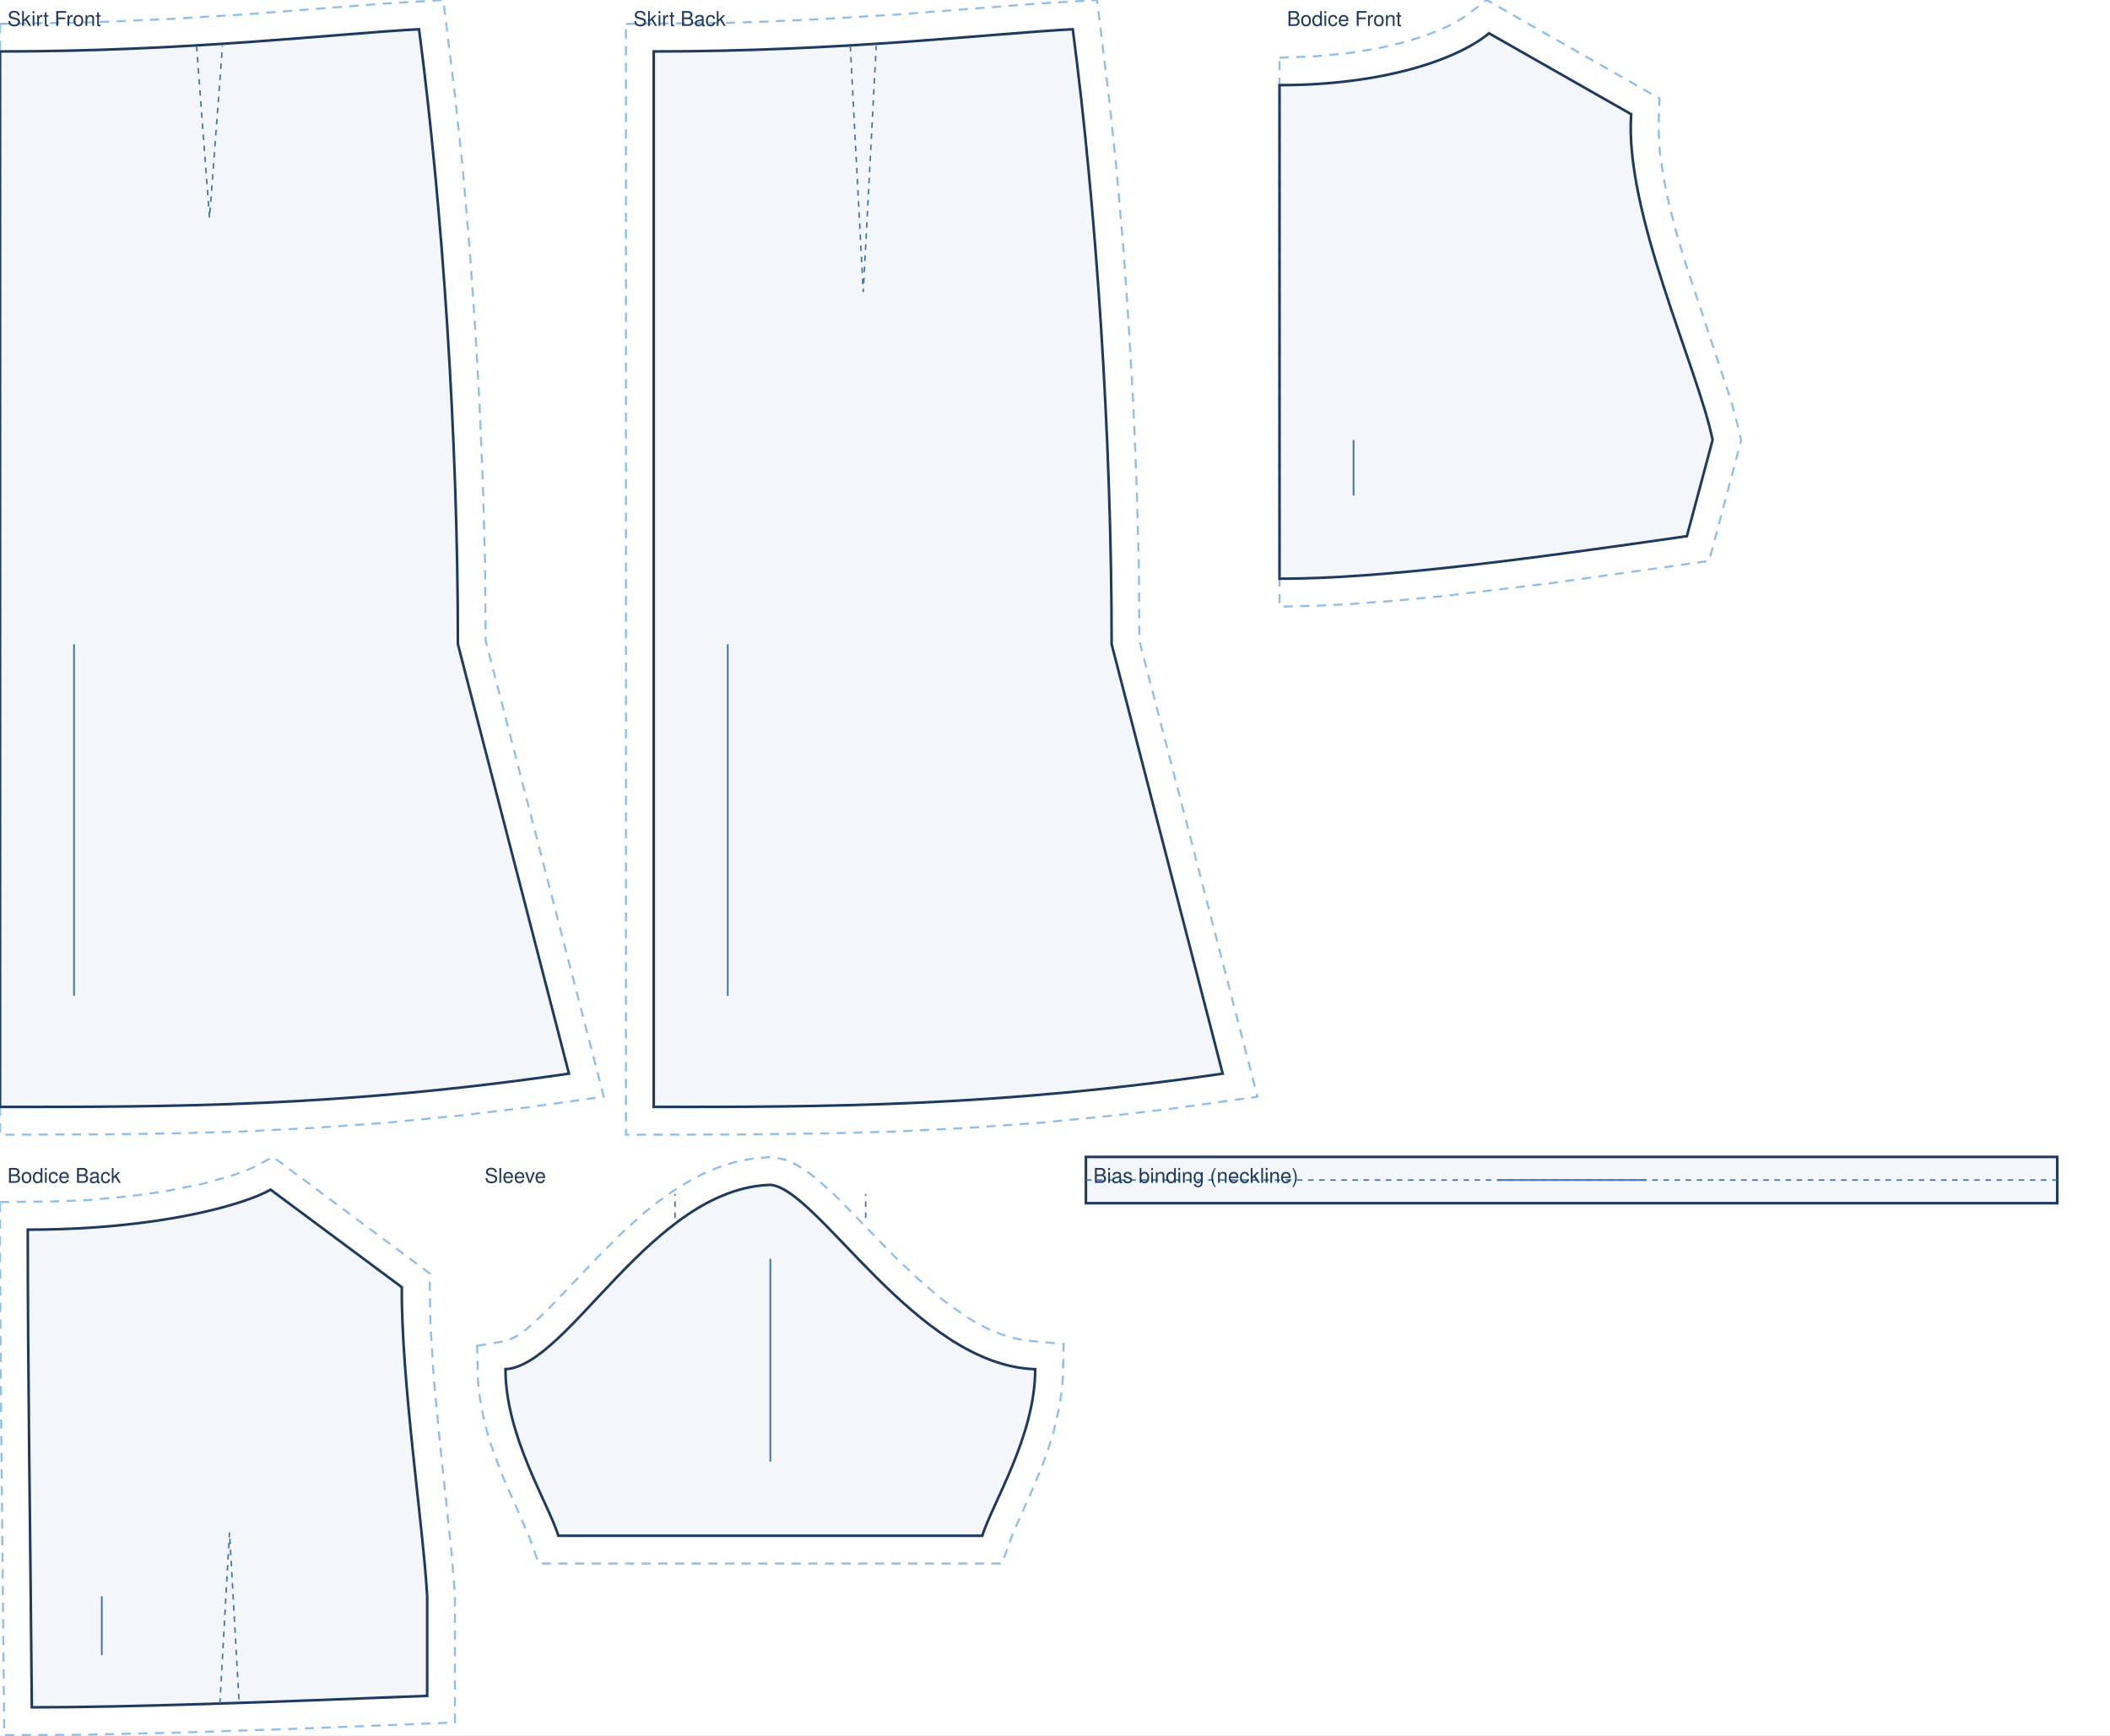
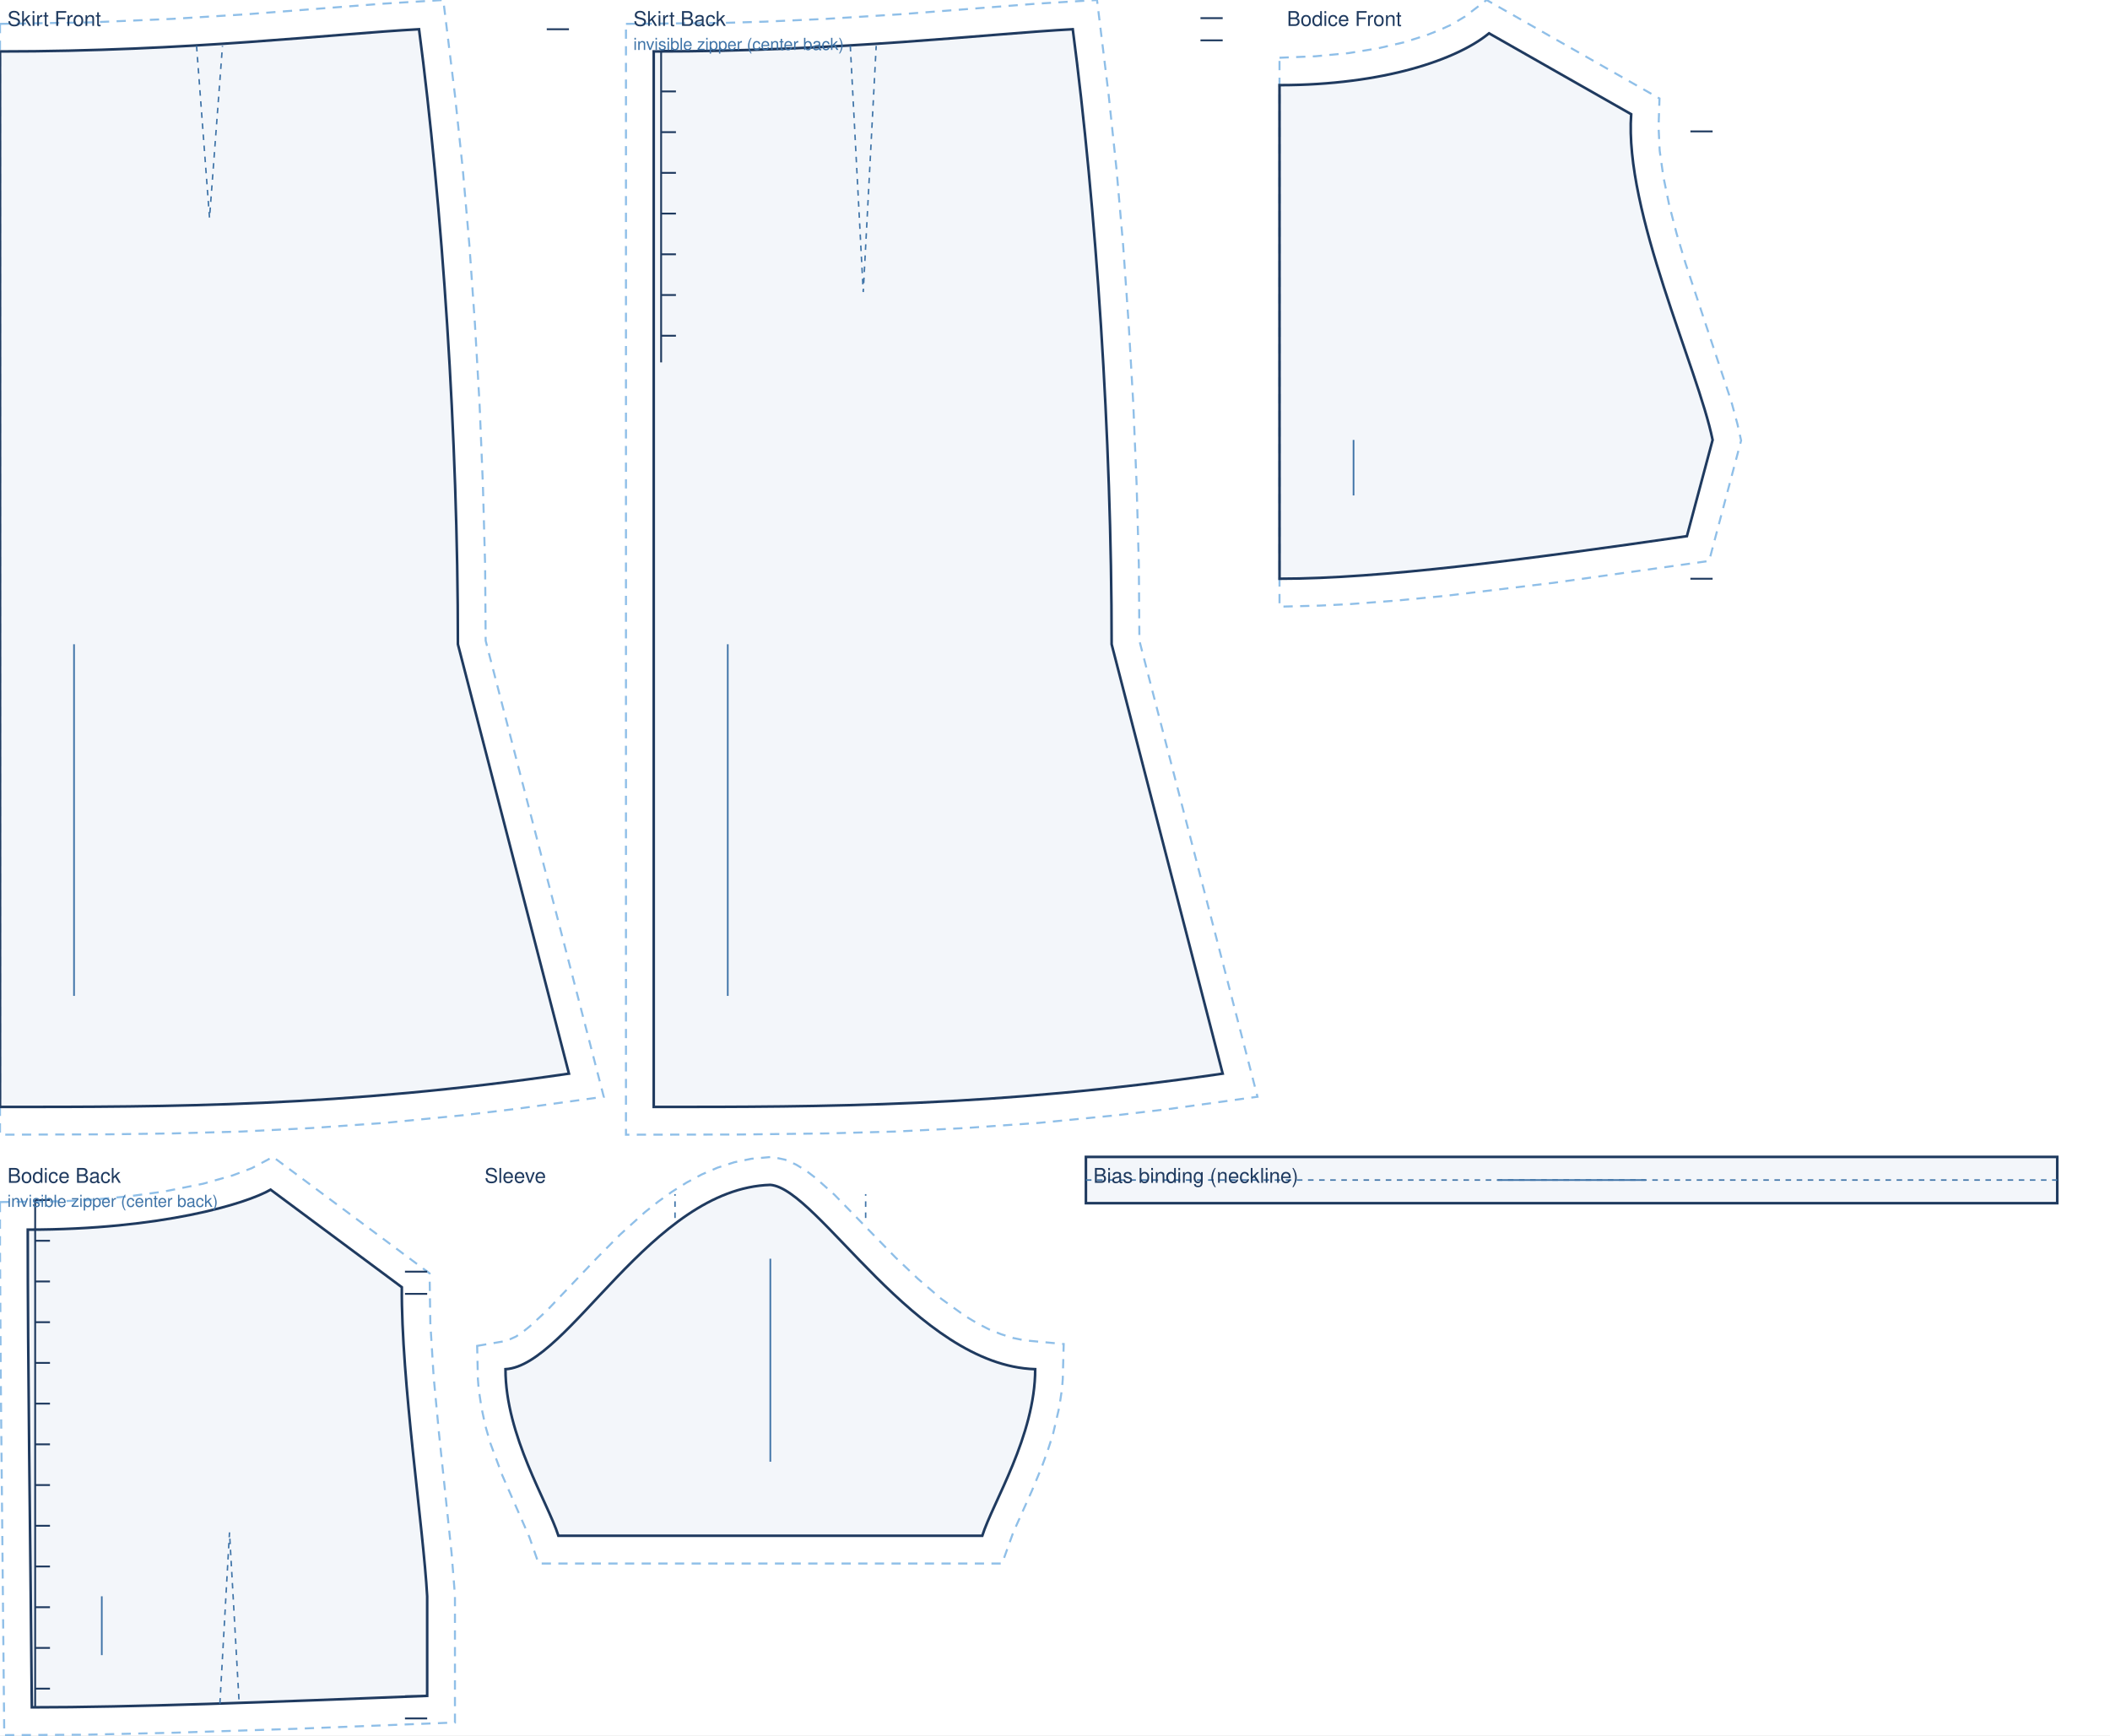
<svg xmlns="http://www.w3.org/2000/svg" viewBox="0 0 1140.0 937.6" width="100%" role="img">
  <rect width="1140.0" height="937.6" fill="#fff" />
  <path transform="translate(0.0 27.8)" d="M 0.0 -14.9 L 48.6 -15.7 L 93.1 -17.6 L 133.4 -20.1 L 206.8 -25.8 L 239.5 -27.8 L 245.8 23.6 L 250.0 63.3 L 253.6 104.6 L 256.6 147.2 L 259.1 190.5 L 260.9 234.1 L 262.1 277.5 L 262.4 318.4 L 326.2 564.8 L 279.2 571.3 L 250.0 574.8 L 208.2 578.9 L 168.4 581.7 L 130.4 583.6 L 93.7 584.6 L 58.1 585.1 L 0.0 585.3 Z" fill="none" stroke="#8fbfe8" stroke-width="1.1" stroke-dasharray="5 4" />
  <path transform="translate(0.0 27.8)" d="M 0.0 0.0 C 101.9 0.0 181.1 -9.6 226.4 -12.0 C 239.0 84.1 247.4 208.2 247.4 320.3 L 307.4 552.3 C 184.5 570.3 92.2 570.3 0.0 570.3 L 0.0 0.0 Z" fill="rgba(63,116,168,.06)" stroke="#1f3a5f" stroke-width="1.4" />
  <path transform="translate(0.0 27.8)" d="M 106.2 -3.0 L 113.2 90.0 L 120.2 -3.0" fill="none" stroke="#3f74a8" stroke-width="0.8" stroke-dasharray="3 3" />
+   <path transform="translate(0.0 27.8)" d="M 307.4 -12.0 L 295.4 -12.0" fill="none" stroke="#1f3a5f" stroke-width="1.0" />
  <line transform="translate(0.0 27.8)" x1="40.0" y1="320.3" x2="40.0" y2="510.3" stroke="#3f74a8" stroke-width="0.9" />
  <text transform="translate(0.0 27.8)" x="4.0" y="-13.8" font-family="Helvetica,Arial,sans-serif" font-size="11" fill="#1f3a5f">Skirt Front</text>
  <path transform="translate(353.2 27.8)" d="M -15.0 -14.9 L 36.8 -15.4 L 60.1 -16.1 L 93.1 -17.6 L 133.4 -20.1 L 206.8 -25.8 L 239.5 -27.8 L 245.8 23.6 L 250.0 63.3 L 253.6 104.6 L 256.6 147.2 L 259.1 190.5 L 260.9 234.1 L 262.1 277.5 L 262.4 318.4 L 326.2 564.8 L 279.2 571.3 L 250.0 574.8 L 208.2 578.9 L 168.4 581.7 L 130.4 583.6 L 93.7 584.6 L 46.3 585.2 L -15.0 585.3 Z" fill="none" stroke="#8fbfe8" stroke-width="1.1" stroke-dasharray="5 4" />
  <path transform="translate(353.2 27.8)" d="M 0.0 0.0 C 101.9 0.0 181.1 -9.6 226.4 -12.0 C 239.0 84.1 247.4 208.2 247.4 320.3 L 307.4 552.3 C 184.5 570.3 92.2 570.3 0.0 570.3 L 0.0 0.0 Z" fill="rgba(63,116,168,.06)" stroke="#1f3a5f" stroke-width="1.4" />
  <path transform="translate(353.2 27.8)" d="M 106.2 -3.0 L 113.2 130.0 L 120.2 -3.0" fill="none" stroke="#3f74a8" stroke-width="0.8" stroke-dasharray="3 3" />
+   <path transform="translate(353.2 27.8)" d="M 307.4 -18.0 L 295.4 -18.0 M 307.4 -6.0 L 295.4 -6.0 M 4.0 -0.4 L 4.0 168.0 M 4.0 -0.4 L 12.0 -0.4 M 4.0 21.6 L 12.0 21.6 M 4.0 43.6 L 12.0 43.6 M 4.0 65.6 L 12.0 65.6 M 4.0 87.6 L 12.0 87.6 M 4.0 109.6 L 12.0 109.6 M 4.0 131.6 L 12.0 131.6 M 4.0 153.6 L 12.0 153.6" fill="none" stroke="#1f3a5f" stroke-width="1.0" />
  <line transform="translate(353.2 27.8)" x1="40.0" y1="320.3" x2="40.0" y2="510.3" stroke="#3f74a8" stroke-width="0.9" />
  <text transform="translate(353.2 27.8)" x="-11.0" y="-13.8" font-family="Helvetica,Arial,sans-serif" font-size="11" fill="#1f3a5f">Skirt Back</text>
+   <text transform="translate(353.2 27.8)" x="-11.0" y="-0.8" font-family="Helvetica,Arial,sans-serif" font-size="9" fill="#3f74a8">invisible zipper (center back)</text>
  <path transform="translate(691.3 18.0)" d="M 0.0 13.2 L 19.5 12.4 L 37.3 10.7 L 53.3 8.1 L 67.5 4.8 L 79.7 0.9 L 86.8 -1.9 L 92.9 -4.7 L 100.1 -9.0 L 111.9 -18.0 L 205.3 35.2 L 204.8 50.6 L 205.4 63.4 L 207.4 77.5 L 210.5 92.6 L 214.6 108.4 L 219.4 124.4 L 244.1 198.9 L 247.4 211.1 L 249.4 220.0 L 232.1 285.1 L 148.1 296.9 L 90.1 303.9 L 63.3 306.5 L 38.1 308.4 L 22.3 309.2 L 0.0 309.8 L 0.0 38.0 Z" fill="none" stroke="#8fbfe8" stroke-width="1.1" stroke-dasharray="5 4" />
  <path transform="translate(691.3 18.0)" d="M 0.0 28.0 C 56.6 28.0 96.2 14.0 113.2 0.0 L 190.0 43.7 C 186.2 96.5 226.1 181.0 234.0 219.7 L 220.1 271.7 C 132.1 284.4 55.0 294.7 0.0 294.7 C 0.0 188.0 0.0 108.0 0.0 28.0 Z" fill="rgba(63,116,168,.06)" stroke="#1f3a5f" stroke-width="1.4" />
+   <path transform="translate(691.3 18.0)" d="M 234.0 53.0 L 222.0 53.0 M 234.0 294.7 L 222.0 294.7" fill="none" stroke="#1f3a5f" stroke-width="1.0" />
  <line transform="translate(691.3 18.0)" x1="40.0" y1="219.7" x2="40.0" y2="249.7" stroke="#3f74a8" stroke-width="0.9" />
  <text transform="translate(691.3 18.0)" x="4.0" y="-4.0" font-family="Helvetica,Arial,sans-serif" font-size="11" fill="#1f3a5f">Bodice Front</text>
  <path transform="translate(15.0 642.8)" d="M -15.0 6.7 L 17.0 6.3 L 32.9 5.6 L 54.6 3.6 L 73.6 1.0 L 94.7 -3.2 L 110.7 -7.7 L 121.0 -11.6 L 132.5 -17.7 L 217.1 45.2 L 217.5 72.1 L 219.3 101.2 L 222.2 131.9 L 229.0 196.6 L 230.8 219.2 L 230.8 287.9 L 144.6 291.3 L 79.7 293.4 L 30.9 294.5 L -12.7 294.7 L -14.6 100.1 L -15.0 31.3 Z" fill="none" stroke="#8fbfe8" stroke-width="1.1" stroke-dasharray="5 4" />
  <path transform="translate(15.0 642.8)" d="M 0.0 21.6 C 72.2 21.6 118.1 7.6 131.2 0.0 L 202.1 52.7 C 201.7 102.8 213.8 183.0 215.8 219.7 L 215.8 273.5 C 130.4 276.9 55.6 279.7 2.2 279.7 C 1.3 176.5 0.0 99.0 0.0 21.6 Z" fill="rgba(63,116,168,.06)" stroke="#1f3a5f" stroke-width="1.4" />
  <path transform="translate(15.0 642.8)" d="M 103.8 277.7 L 109.0 185.2 L 114.2 277.2" fill="none" stroke="#3f74a8" stroke-width="0.8" stroke-dasharray="3 3" />
+   <path transform="translate(15.0 642.8)" d="M 215.8 44.3 L 203.8 44.3 M 215.8 56.3 L 203.8 56.3 M 215.8 273.7 L 203.8 273.7 M 215.8 285.7 L 203.8 285.7 M 4.0 5.6 L 4.0 279.7 M 4.0 5.6 L 12.0 5.6 M 4.0 27.6 L 12.0 27.6 M 4.0 49.6 L 12.0 49.6 M 4.0 71.6 L 12.0 71.6 M 4.0 93.6 L 12.0 93.6 M 4.0 115.6 L 12.0 115.6 M 4.0 137.6 L 12.0 137.6 M 4.0 159.6 L 12.0 159.6 M 4.0 181.6 L 12.0 181.6 M 4.0 203.6 L 12.0 203.6 M 4.0 225.6 L 12.0 225.6 M 4.0 247.6 L 12.0 247.6 M 4.0 269.6 L 12.0 269.6" fill="none" stroke="#1f3a5f" stroke-width="1.0" />
  <line transform="translate(15.0 642.8)" x1="40.0" y1="219.7" x2="40.0" y2="251.5" stroke="#3f74a8" stroke-width="0.9" />
  <text transform="translate(15.0 642.8)" x="-11.0" y="-3.7" font-family="Helvetica,Arial,sans-serif" font-size="11" fill="#1f3a5f">Bodice Back</text>
+   <text transform="translate(15.0 642.8)" x="-11.0" y="9.3" font-family="Helvetica,Arial,sans-serif" font-size="9" fill="#3f74a8">invisible zipper (center back)</text>
  <path transform="translate(416.2 640.2)" d="M -158.4 87.0 L -142.6 84.3 L -137.5 82.0 L -133.9 79.6 L -129.9 76.4 L -120.8 68.0 L -93.6 39.4 L -81.2 26.9 L -67.7 14.7 L -60.5 9.0 L -53.1 3.7 L -45.3 -1.2 L -37.1 -5.6 L -28.5 -9.3 L -19.5 -12.2 L -10.2 -14.1 L 0.9 -15.1 L 8.0 -13.6 L 14.0 -10.9 L 19.4 -7.6 L 24.5 -3.7 L 34.6 5.3 L 67.6 39.2 L 79.8 50.8 L 92.4 61.6 L 105.3 70.9 L 111.8 74.8 L 118.2 78.1 L 124.7 80.7 L 131.0 82.7 L 137.3 84.0 L 158.5 86.0 L 158.0 104.9 L 157.6 110.1 L 156.1 120.2 L 152.7 134.8 L 149.7 144.1 L 146.5 152.8 L 141.4 165.1 L 131.2 187.9 L 125.2 204.6 L -125.2 204.6 L -130.2 190.3 L -144.8 157.0 L -151.3 139.5 L -154.0 130.1 L -156.1 120.2 L -157.6 110.1 L -158.0 104.9 Z" fill="none" stroke="#8fbfe8" stroke-width="1.1" stroke-dasharray="5 4" />
  <path transform="translate(416.2 640.2)" d="M -143.1 99.6 C -108.8 97.6 -64.4 2.0 0.0 0.0 C 25.8 2.0 78.7 97.6 143.1 99.6 C 143.1 135.6 120.2 171.6 114.5 189.6 L -114.5 189.6 C -120.2 171.6 -143.1 135.6 -143.1 99.6 Z" fill="rgba(63,116,168,.06)" stroke="#1f3a5f" stroke-width="1.4" />
  <path transform="translate(416.2 640.2)" d="M -51.5 17.9 L -51.5 5.0 M 51.5 17.9 L 51.5 5.0" fill="none" stroke="#3f74a8" stroke-width="0.8" stroke-dasharray="3 3" />
  <line transform="translate(416.2 640.2)" x1="0.0" y1="39.9" x2="0.0" y2="149.6" stroke="#3f74a8" stroke-width="0.9" />
  <text transform="translate(416.2 640.2)" x="-154.4" y="-1.1" font-family="Helvetica,Arial,sans-serif" font-size="11" fill="#1f3a5f">Sleeve</text>
  <path transform="translate(586.7 625.1)" d="M 0.0 0.0 L 524.8 0.0 L 524.8 25.0 L 0.0 25.0 Z" fill="rgba(63,116,168,.06)" stroke="#1f3a5f" stroke-width="1.4" />
  <path transform="translate(586.7 625.1)" d="M 0.0 12.5 L 524.8 12.5" fill="none" stroke="#3f74a8" stroke-width="0.8" stroke-dasharray="3 3" />
  <line transform="translate(586.7 625.1)" x1="222.4" y1="12.5" x2="302.4" y2="12.5" stroke="#3f74a8" stroke-width="0.9" />
  <text transform="translate(586.7 625.1)" x="4.0" y="14.0" font-family="Helvetica,Arial,sans-serif" font-size="11" fill="#1f3a5f">Bias binding (neckline)</text>
</svg>
